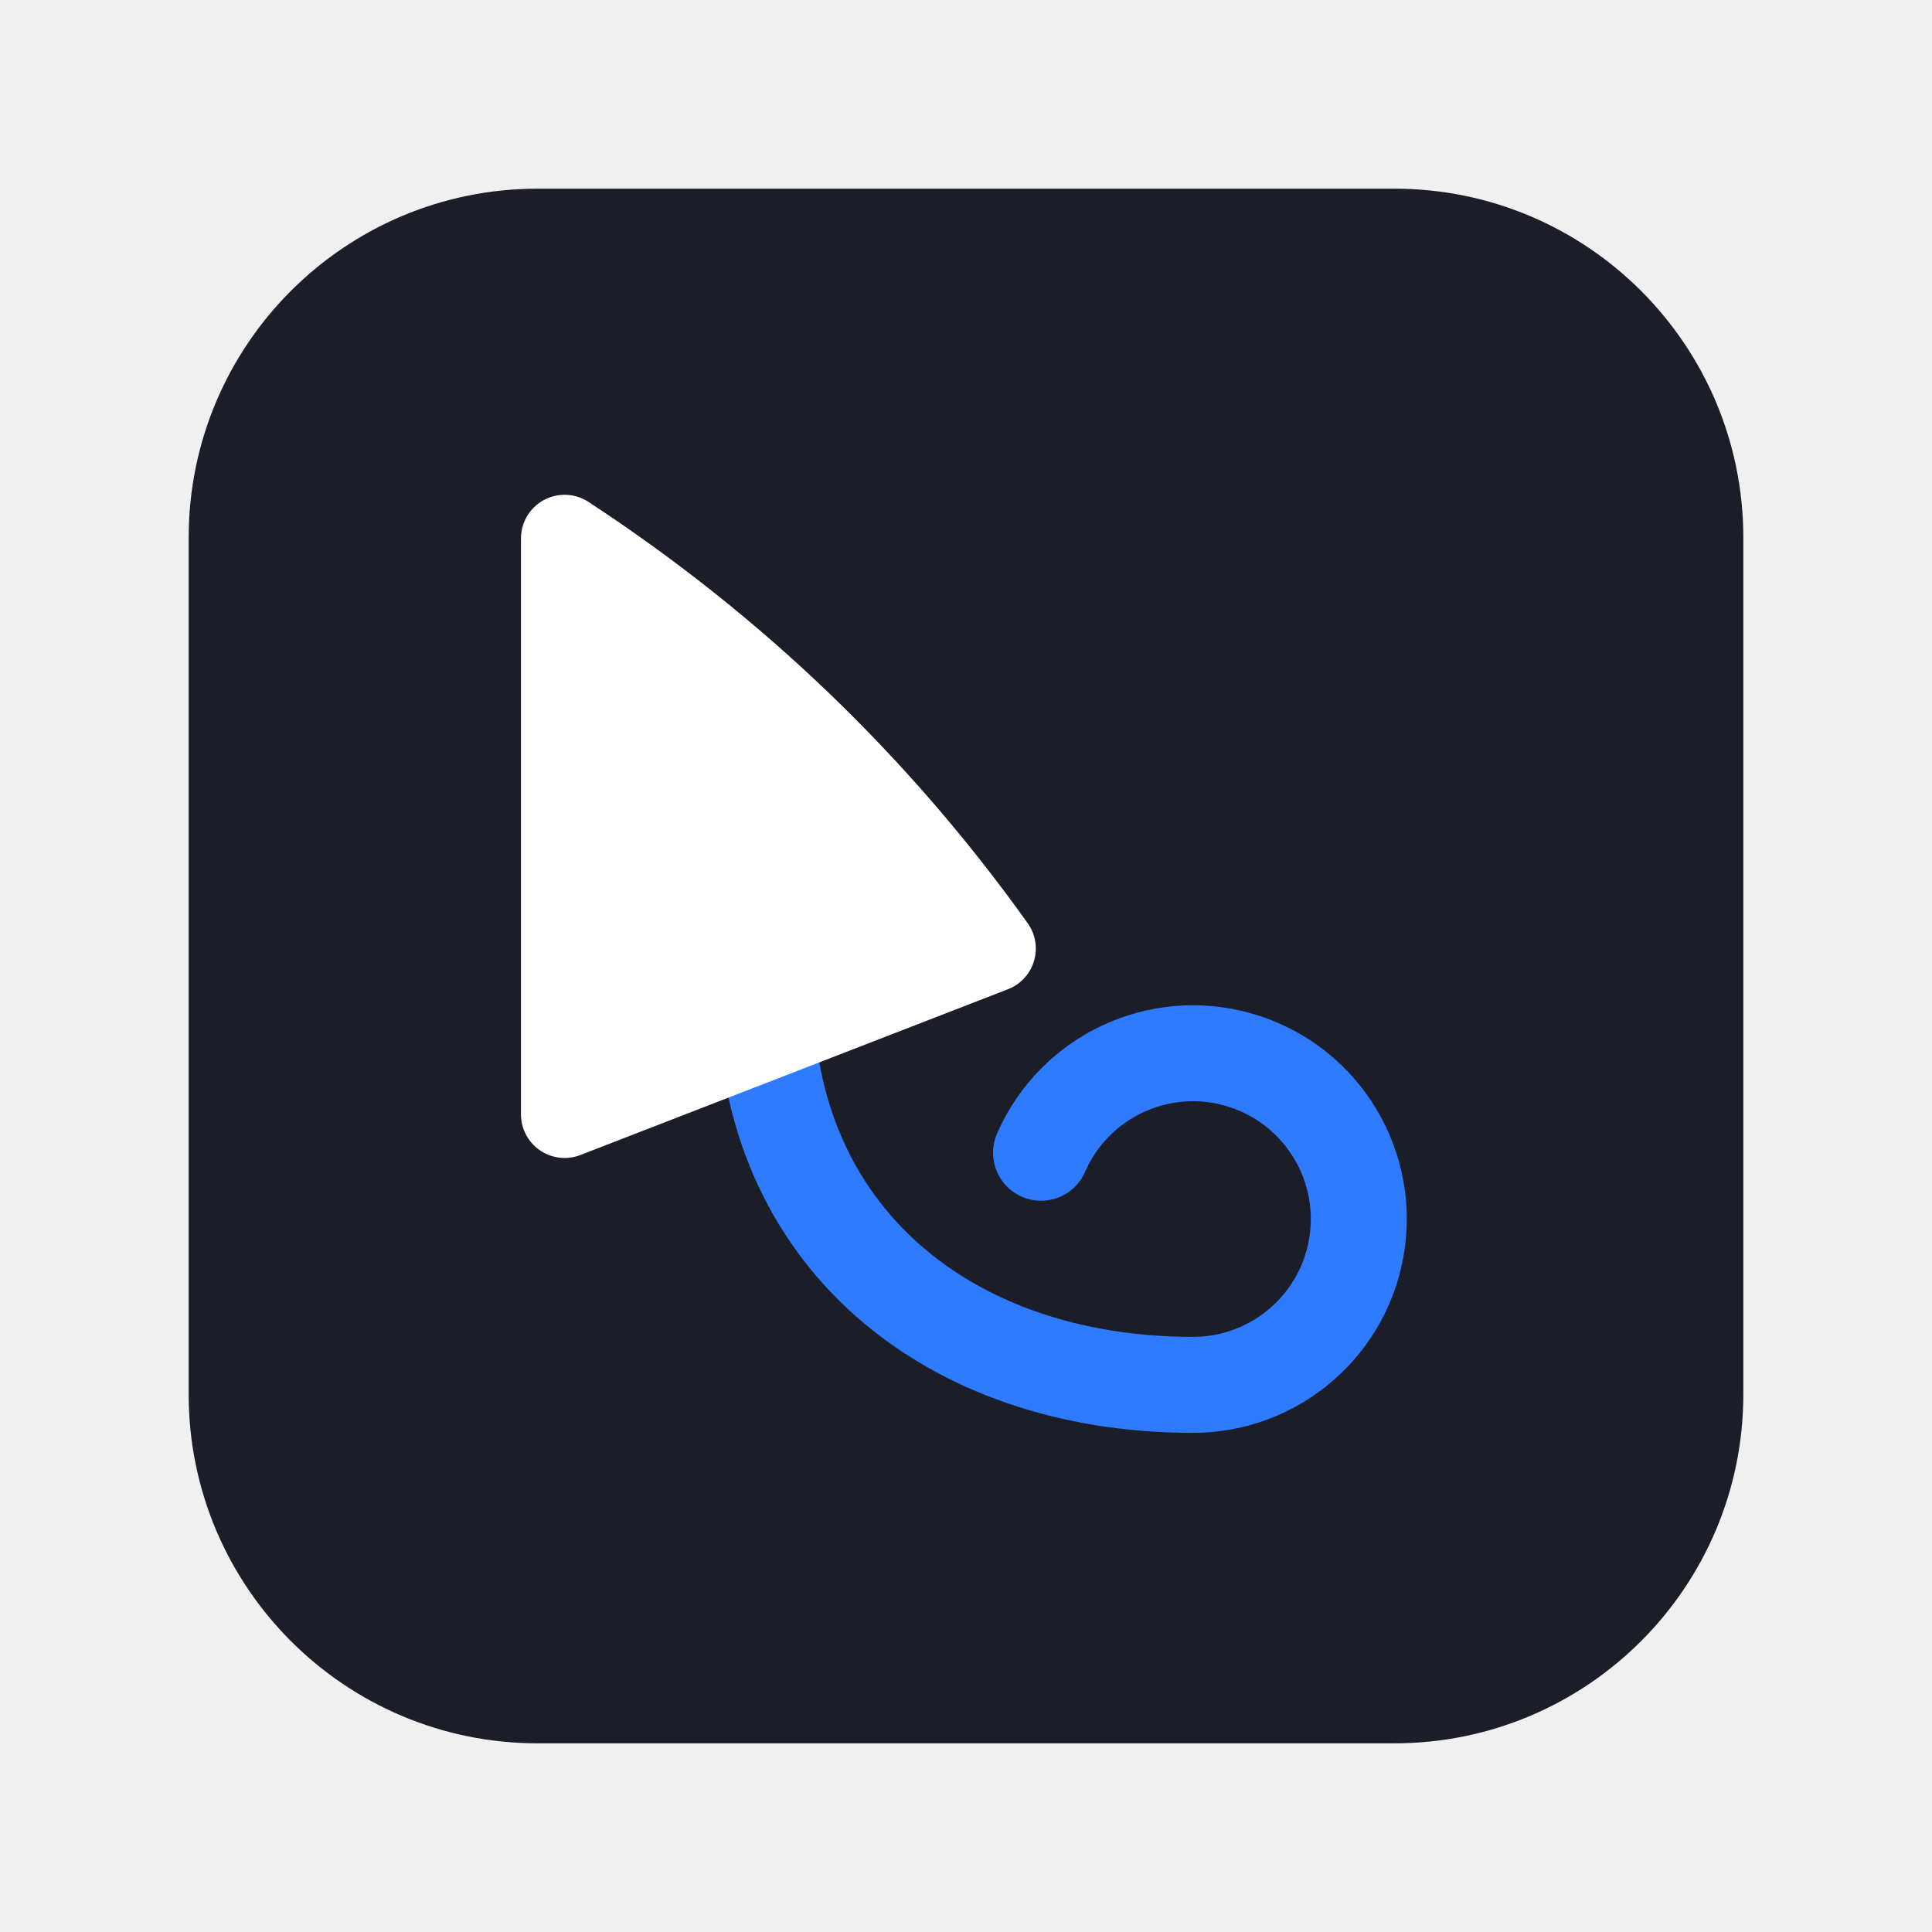
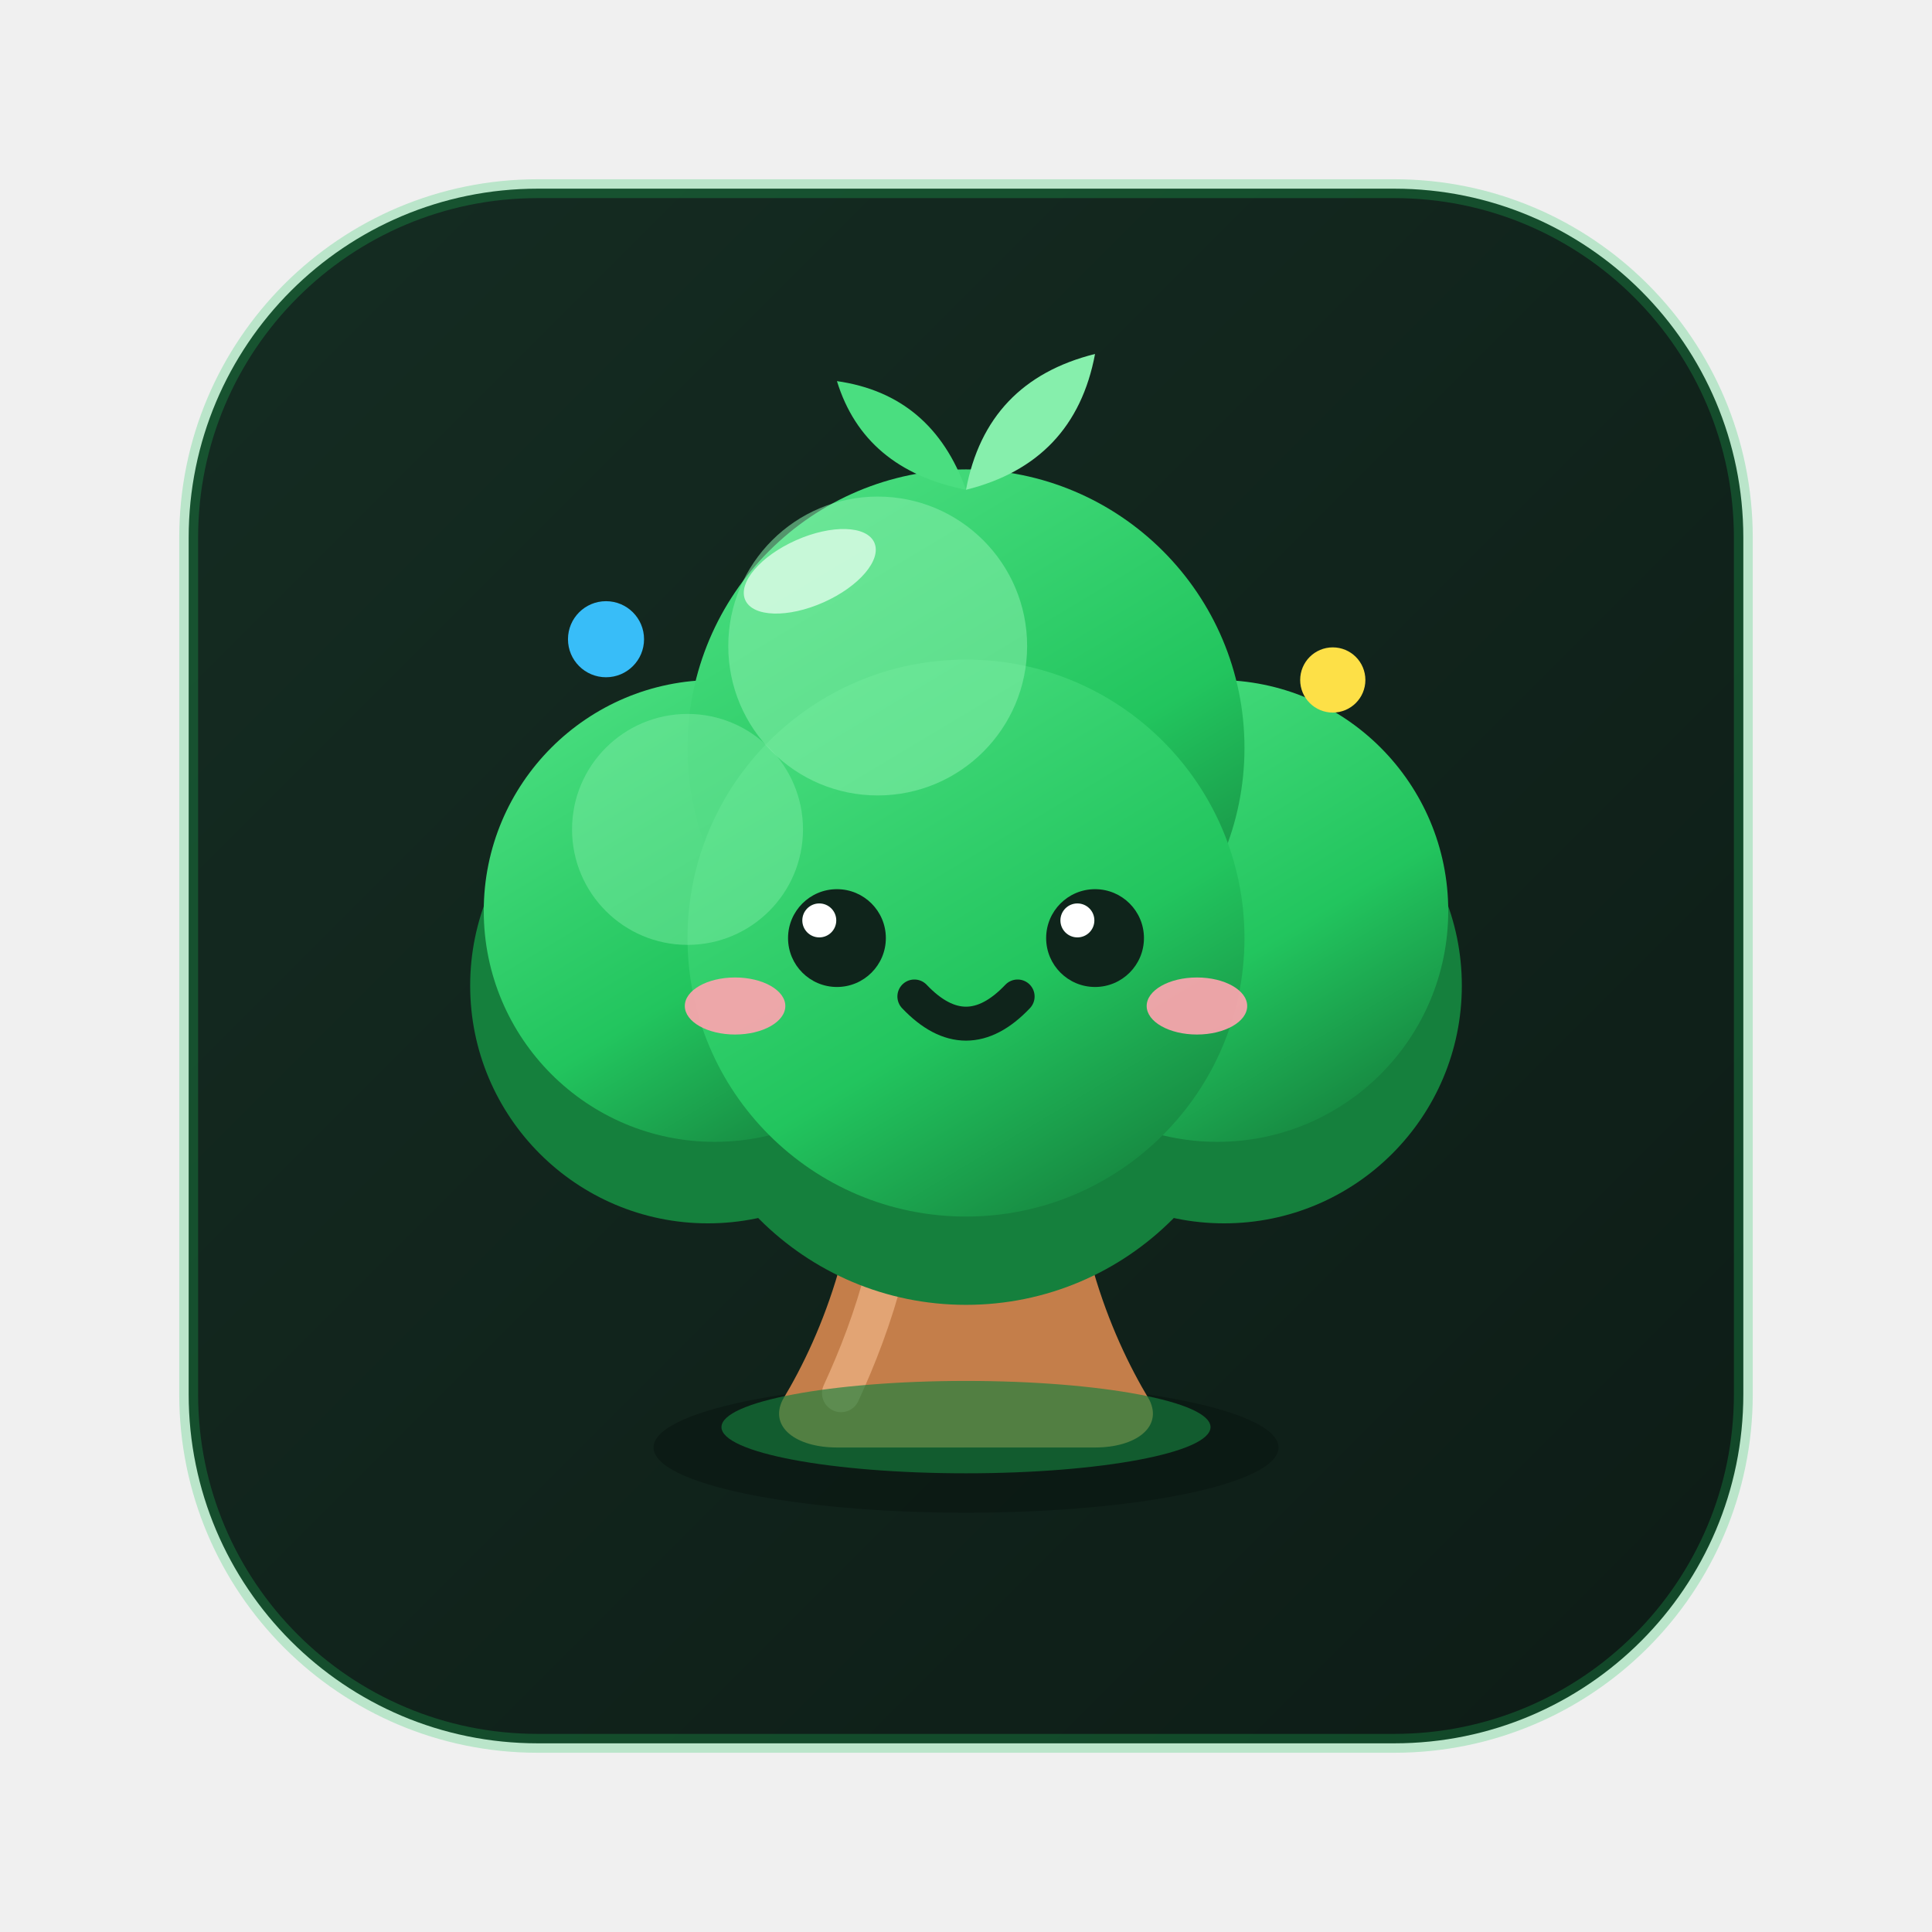
<svg xmlns="http://www.w3.org/2000/svg" viewBox="0 0 1024 1024" width="1024" height="1024">
-   <rect x="100" y="100" width="824" height="824" rx="185" fill="#1B1E28" />
-   <g transform="translate(216.0 216.0) scale(9.25)">
-     <g transform="translate(0 1.5)">
-       <path d="M20.5 32C20.5 46 31 54.5 45 54.5A9.5 9.5 0 1 0 36.3 41.2" fill="none" id="tail" stroke="#2E7BFF" stroke-width="5.5" stroke-linecap="round" />
-       <path d="M9 6V39L33.5 29.5Q23.5 15.5 9 6Z" fill="#FFFFFF" stroke="#FFFFFF" stroke-width="5" stroke-linejoin="round" />
-     </g>
+   <defs>
+     <linearGradient id="tl-bg" x1="0" y1="0" x2="1" y2="1">
+       <stop offset="0%" stop-color="#152C22" />
+       <stop offset="100%" stop-color="#0D1C16" />
+     </linearGradient>
+     <linearGradient id="tl-canopy" x1="0.2" y1="0" x2="0.8" y2="1">
+       <stop offset="0%" stop-color="#4ADE80" />
+       <stop offset="60%" stop-color="#22C55E" />
+       <stop offset="100%" stop-color="#15803D" />
+     </linearGradient>
+   </defs>
+   <rect x="100" y="100" width="824" height="824" rx="185" fill="url(#tl-bg)" stroke="#22C55E" stroke-opacity="0.26" stroke-width="10" />
+   <g transform="translate(152 148) scale(7.2)">
+     <ellipse cx="50" cy="86" rx="23" ry="4.8" fill="#07110D" opacity="0.45" />
+     <path d="M42.5 59 C42.5 70 39.5 77.5 36.5 82.5 C35.5 84.5 37.5 86 40.5 86 H59.5 C62.5 86 64.5 84.5 63.5 82.5 C60.5 77.5 57.5 70 57.5 59 Z" fill="#C47E4A" />
+     <path d="M45.5 61.5 C45.5 70 43.2 76.8 40.8 82" fill="none" stroke="#E2A474" stroke-width="2.8" stroke-linecap="round" />
+     <ellipse cx="50" cy="84.5" rx="18" ry="3.4" fill="#15803D" opacity="0.65" />
+     <circle cx="31" cy="52" r="17.5" fill="#15803D" />
+     <circle cx="69" cy="52" r="17.5" fill="#15803D" />
+     <circle cx="50" cy="54" r="21.5" fill="#15803D" />
+     <circle cx="31.5" cy="46.5" r="17" fill="url(#tl-canopy)" />
+     <circle cx="68.5" cy="46.5" r="17" fill="url(#tl-canopy)" />
+     <circle cx="50" cy="34.5" r="20.5" fill="url(#tl-canopy)" />
+     <circle cx="50" cy="48.5" r="20.5" fill="url(#tl-canopy)" />
+     <circle cx="43.5" cy="27" r="11" fill="#86EFAC" opacity="0.55" />
+     <circle cx="29.5" cy="40.5" r="8.5" fill="#86EFAC" opacity="0.42" />
+     <ellipse cx="38.5" cy="21.5" rx="5.2" ry="2.5" transform="rotate(-24 38.5 21.5)" fill="#DCFCE7" opacity="0.82" />
+     <path d="M50 15.5 Q51.5 7.5 59.5 5.5 Q58 13.5 50 15.5 Z" fill="#86EFAC" />
+     <path d="M50 15.5 Q47.5 8.5 40.5 7.5 Q42.5 14 50 15.5 Z" fill="#4ADE80" />
+     <circle cx="40.5" cy="48.5" r="3.6" fill="#0F241B" />
+     <circle cx="39.2" cy="47.2" r="1.25" fill="#FFFFFF" />
+     <circle cx="59.5" cy="48.5" r="3.6" fill="#0F241B" />
+     <circle cx="58.2" cy="47.2" r="1.25" fill="#FFFFFF" />
+     <ellipse cx="33" cy="53.5" rx="3.7" ry="2.1" fill="#FDA4AF" opacity="0.92" />
+     <ellipse cx="67" cy="53.5" rx="3.7" ry="2.1" fill="#FDA4AF" opacity="0.92" />
+     <path d="M46.2 52.8 Q50 56.8 53.8 52.8" fill="none" stroke="#0F241B" stroke-width="2.5" stroke-linecap="round" />
+     <circle cx="23.5" cy="26.5" r="2.8" fill="#38BDF8" />
+     <circle cx="77" cy="29.5" r="2.4" fill="#FDE047" />
  </g>
</svg>
